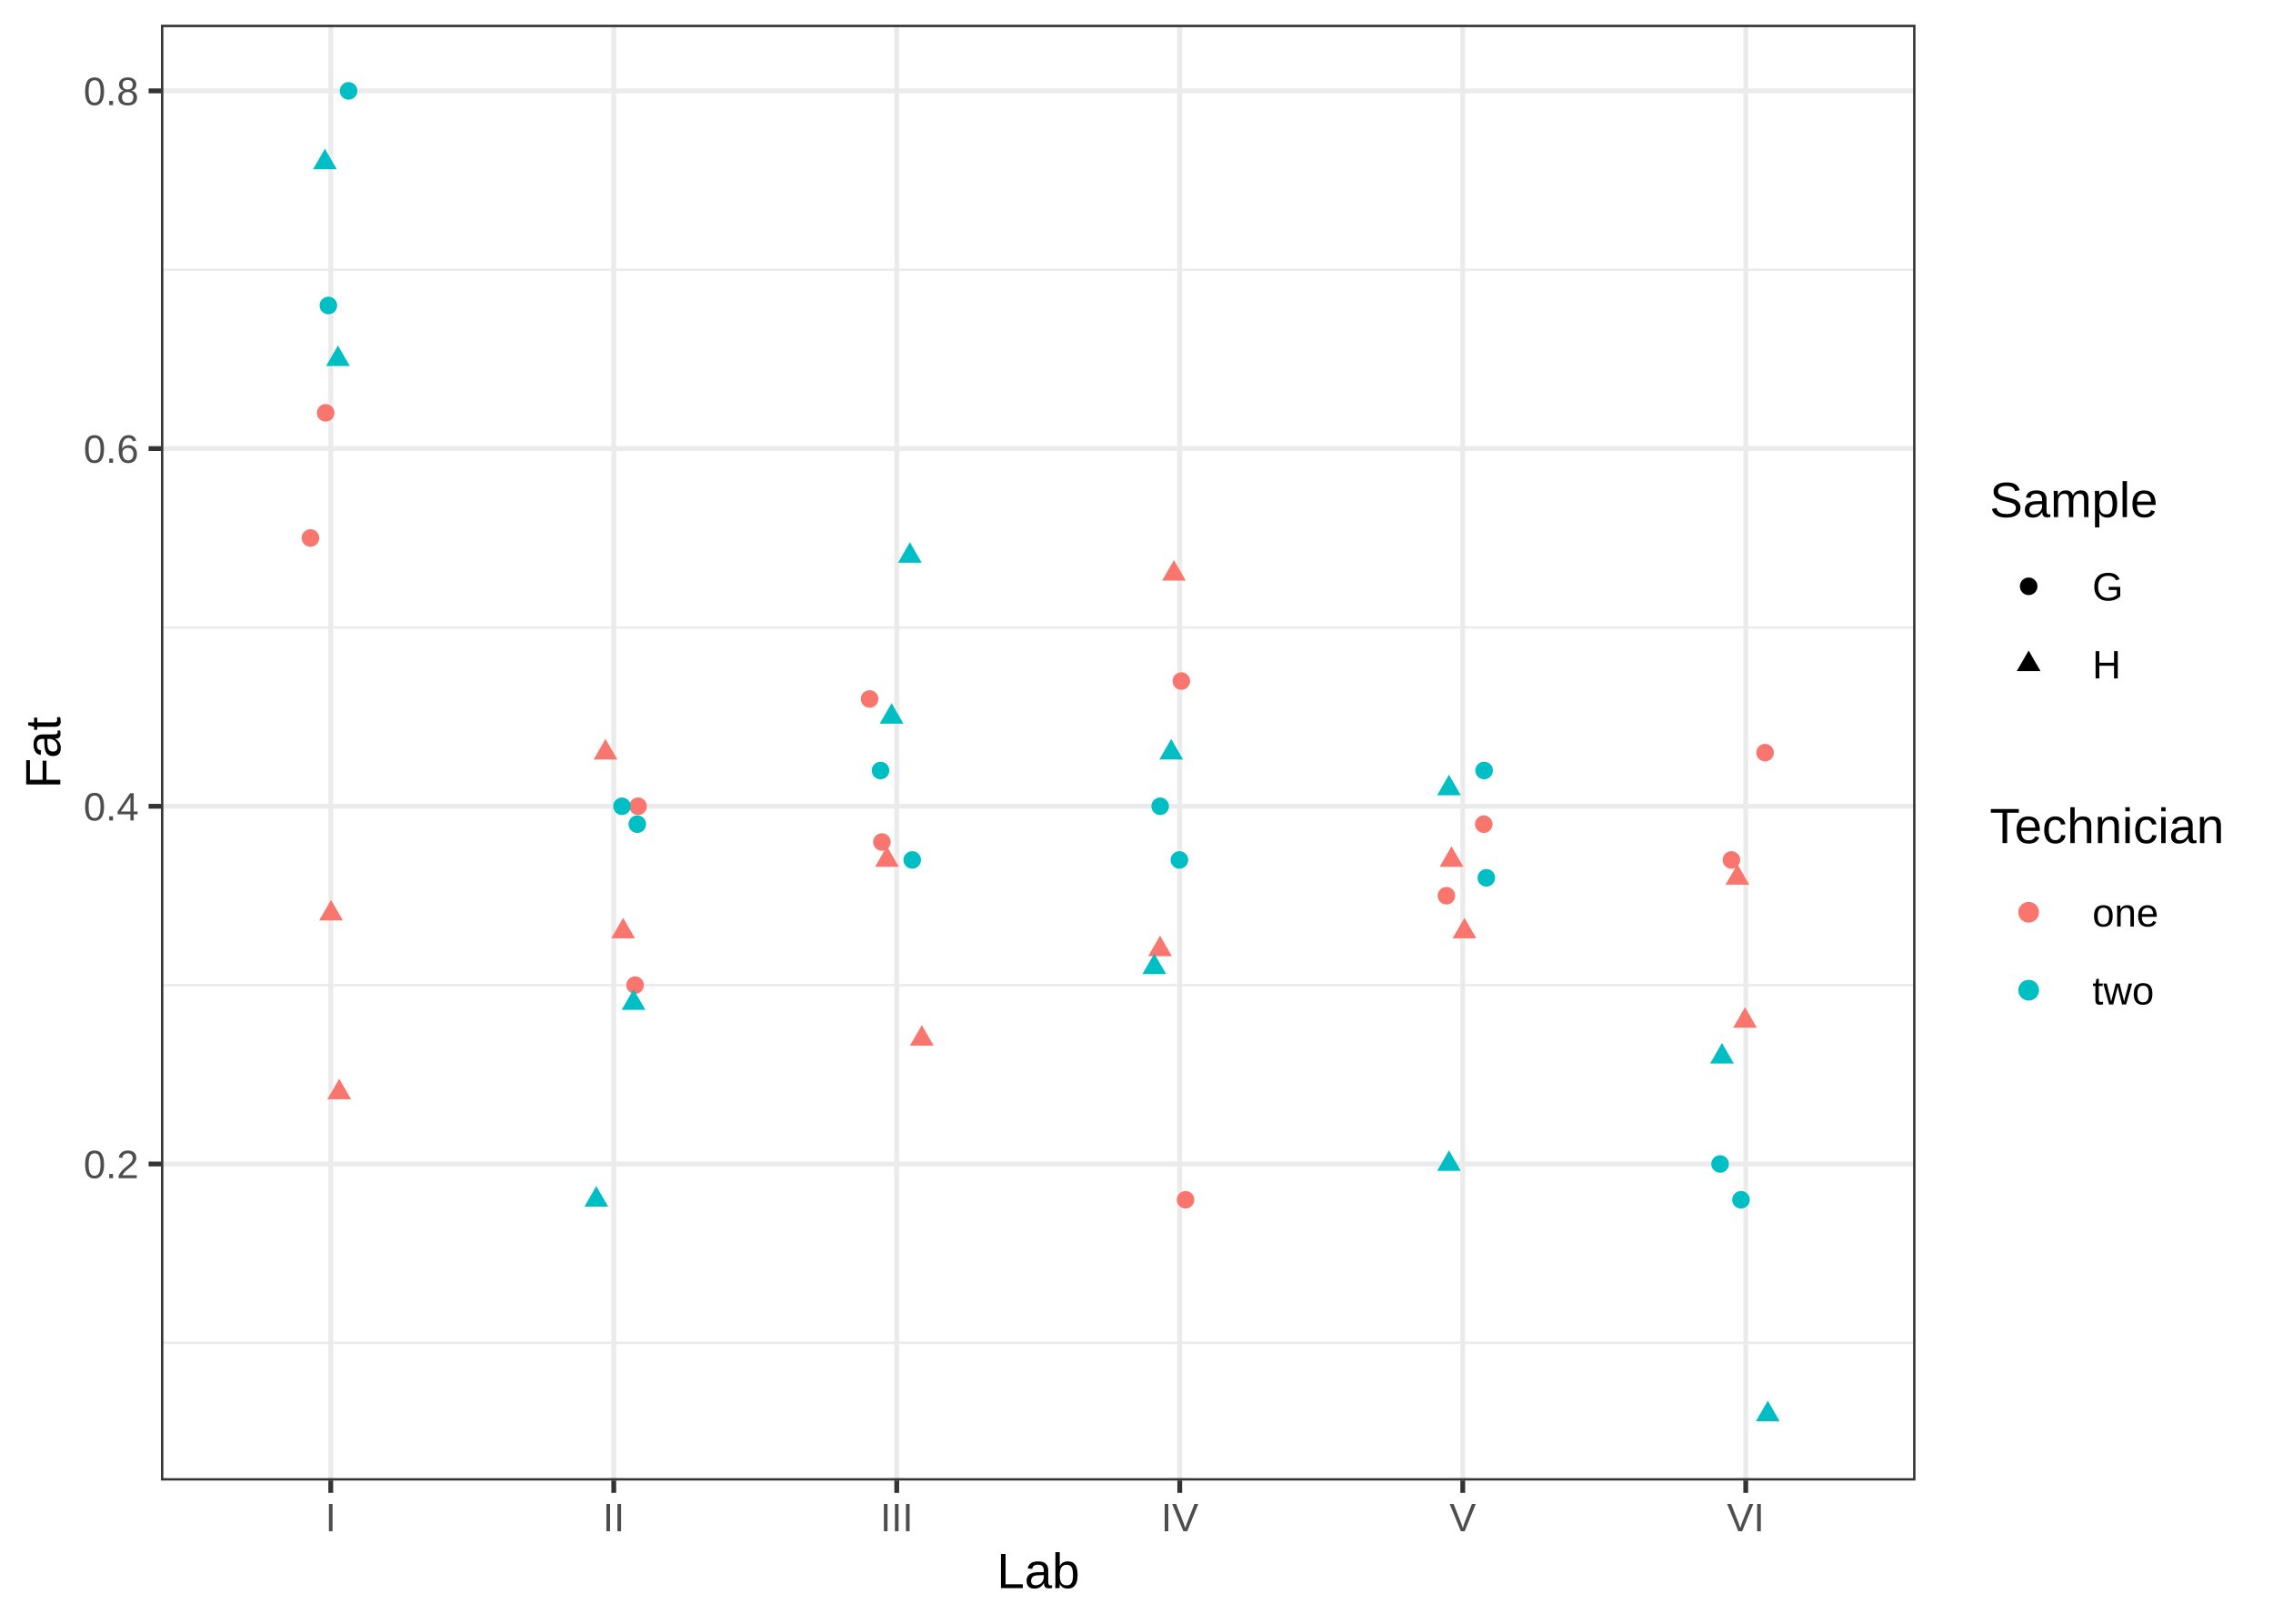
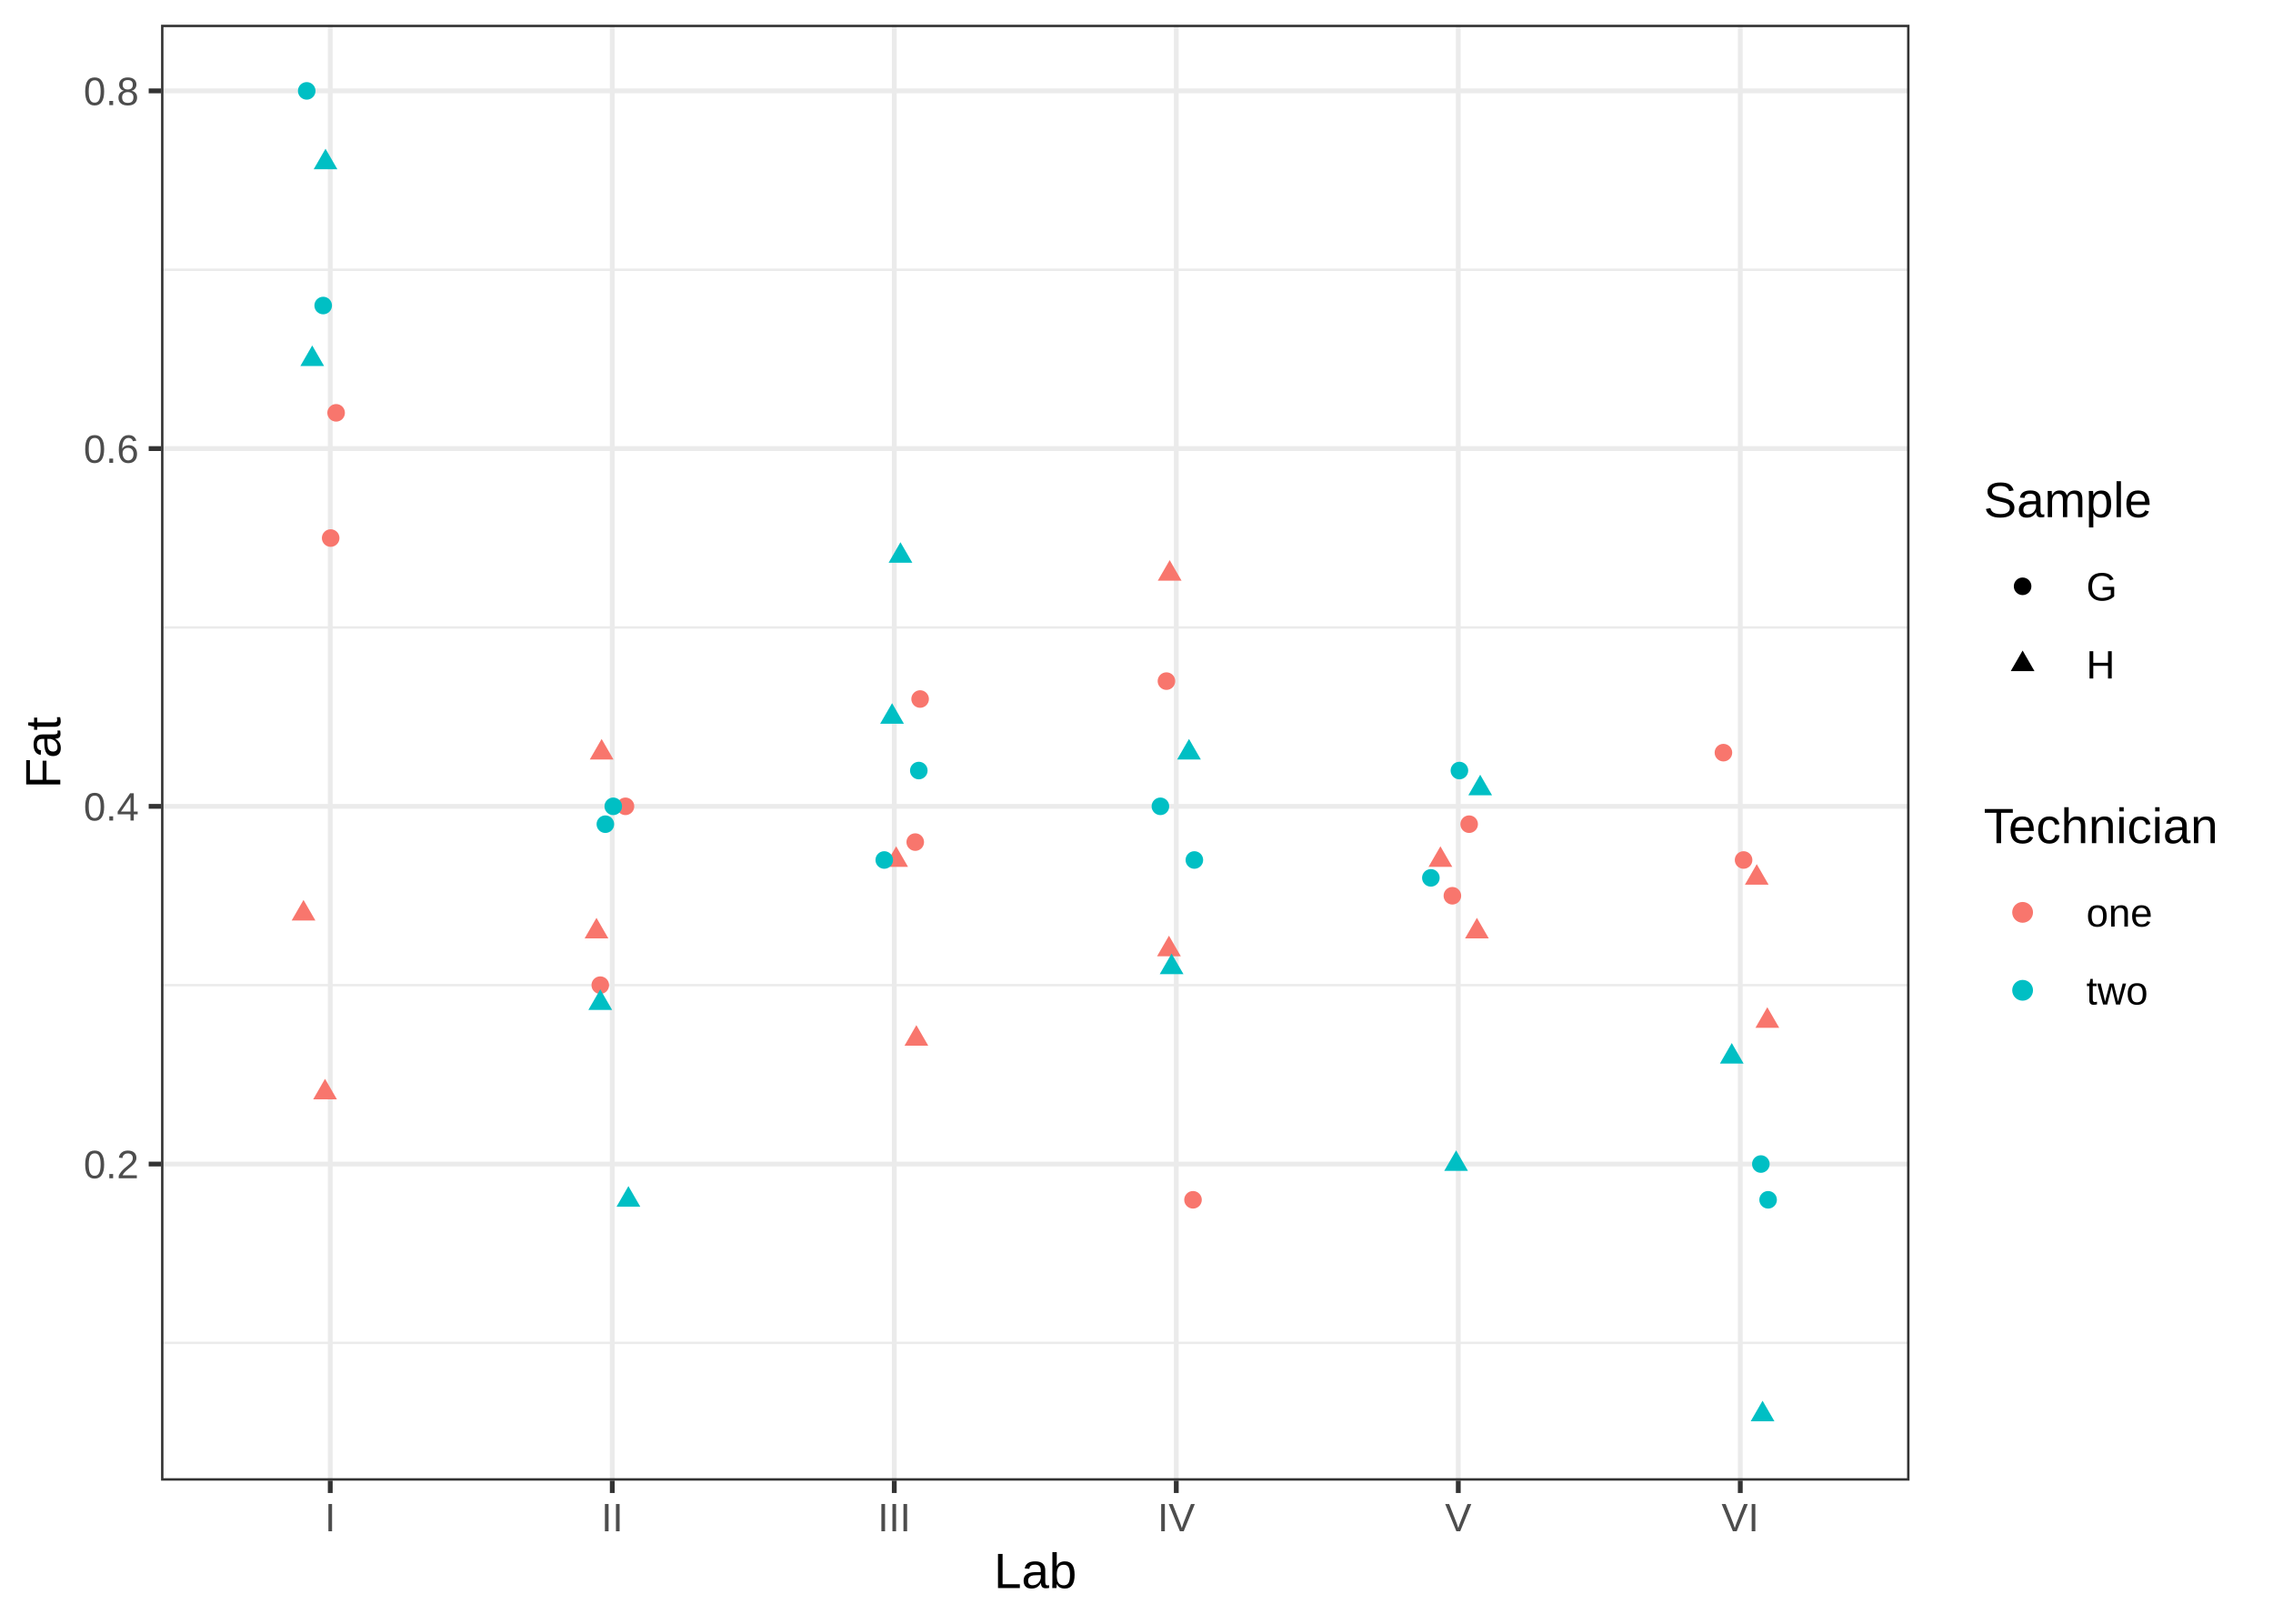
<svg xmlns="http://www.w3.org/2000/svg" class="svglite" width="504.00pt" height="360.00pt" viewBox="0 0 504.00 360.00">
  <defs>
    <style type="text/css">
    .svglite line, .svglite polyline, .svglite polygon, .svglite path, .svglite rect, .svglite circle {
      fill: none;
      stroke: #000000;
      stroke-linecap: round;
      stroke-linejoin: round;
      stroke-miterlimit: 10.00;
    }
    .svglite text {
      white-space: pre;
    }
  </style>
  </defs>
  <rect width="100%" height="100%" style="stroke: none; fill: #FFFFFF;" />
  <defs>
    <clipPath id="cpMC4wMHw1MDQuMDB8MC4wMHwzNjAuMDA=">
      <rect x="0.00" y="0.00" width="504.00" height="360.00" />
    </clipPath>
  </defs>
  <g clip-path="url(#cpMC4wMHw1MDQuMDB8MC4wMHwzNjAuMDA=)">
    <rect x="0.00" y="0.00" width="504.00" height="360.00" style="stroke-width: 1.07; stroke: #FFFFFF; fill: #FFFFFF;" />
  </g>
  <defs>
-     <clipPath id="cpMzUuNjl8NDI0Ljc0fDUuNDh8MzI4LjI1">
-       <rect x="35.69" y="5.48" width="389.04" height="322.77" />
+     <clipPath id="cpMzUuNzF8NDIzLjQwfDUuNDh8MzI4LjI3">
+       <rect x="35.71" y="5.48" width="387.69" height="322.79" />
    </clipPath>
  </defs>
-   <g clip-path="url(#cpMzUuNjl8NDI0Ljc0fDUuNDh8MzI4LjI1)">
-     <rect x="35.69" y="5.48" width="389.04" height="322.77" style="stroke-width: 1.07; stroke: none; fill: #FFFFFF;" />
-     <polyline points="35.69,297.72 424.74,297.72 " style="stroke-width: 0.53; stroke: #EBEBEB; stroke-linecap: butt;" />
-     <polyline points="35.69,218.41 424.74,218.41 " style="stroke-width: 0.53; stroke: #EBEBEB; stroke-linecap: butt;" />
-     <polyline points="35.69,139.11 424.74,139.11 " style="stroke-width: 0.53; stroke: #EBEBEB; stroke-linecap: butt;" />
-     <polyline points="35.69,59.80 424.74,59.80 " style="stroke-width: 0.53; stroke: #EBEBEB; stroke-linecap: butt;" />
-     <polyline points="35.69,258.07 424.74,258.07 " style="stroke-width: 1.07; stroke: #EBEBEB; stroke-linecap: butt;" />
-     <polyline points="35.69,178.76 424.74,178.76 " style="stroke-width: 1.07; stroke: #EBEBEB; stroke-linecap: butt;" />
-     <polyline points="35.69,99.46 424.74,99.46 " style="stroke-width: 1.07; stroke: #EBEBEB; stroke-linecap: butt;" />
-     <polyline points="35.69,20.15 424.74,20.15 " style="stroke-width: 1.07; stroke: #EBEBEB; stroke-linecap: butt;" />
-     <polyline points="73.34,328.25 73.34,5.48 " style="stroke-width: 1.07; stroke: #EBEBEB; stroke-linecap: butt;" />
-     <polyline points="136.09,328.25 136.09,5.48 " style="stroke-width: 1.07; stroke: #EBEBEB; stroke-linecap: butt;" />
-     <polyline points="198.84,328.25 198.84,5.48 " style="stroke-width: 1.07; stroke: #EBEBEB; stroke-linecap: butt;" />
-     <polyline points="261.59,328.25 261.59,5.48 " style="stroke-width: 1.07; stroke: #EBEBEB; stroke-linecap: butt;" />
-     <polyline points="324.34,328.25 324.34,5.48 " style="stroke-width: 1.07; stroke: #EBEBEB; stroke-linecap: butt;" />
-     <polyline points="387.09,328.25 387.09,5.48 " style="stroke-width: 1.07; stroke: #EBEBEB; stroke-linecap: butt;" />
-     <circle cx="72.21" cy="91.53" r="1.95" style="stroke-width: 0.71; stroke: none; fill: #F8766D;" />
-     <circle cx="68.84" cy="119.28" r="1.95" style="stroke-width: 0.71; stroke: none; fill: #F8766D;" />
-     <polygon points="73.40,199.51 76.03,204.07 70.77,204.07 " style="stroke-width: 0.71; stroke: none; fill: #F8766D;" />
-     <polygon points="75.22,239.17 77.85,243.72 72.58,243.72 " style="stroke-width: 0.71; stroke: none; fill: #F8766D;" />
-     <circle cx="77.29" cy="20.15" r="1.95" style="stroke-width: 0.71; stroke: none; fill: #00BFC4;" />
-     <circle cx="72.81" cy="67.73" r="1.95" style="stroke-width: 0.71; stroke: none; fill: #00BFC4;" />
-     <polygon points="72.04,32.97 74.68,37.53 69.41,37.53 " style="stroke-width: 0.71; stroke: none; fill: #00BFC4;" />
-     <polygon points="74.93,76.59 77.57,81.15 72.30,81.15 " style="stroke-width: 0.71; stroke: none; fill: #00BFC4;" />
-     <circle cx="140.82" cy="218.41" r="1.95" style="stroke-width: 0.71; stroke: none; fill: #F8766D;" />
-     <circle cx="141.48" cy="178.76" r="1.95" style="stroke-width: 0.71; stroke: none; fill: #F8766D;" />
-     <polygon points="138.16,203.48 140.80,208.04 135.53,208.04 " style="stroke-width: 0.71; stroke: none; fill: #F8766D;" />
-     <polygon points="134.25,163.83 136.89,168.39 131.62,168.39 " style="stroke-width: 0.71; stroke: none; fill: #F8766D;" />
-     <circle cx="141.31" cy="182.73" r="1.95" style="stroke-width: 0.71; stroke: none; fill: #00BFC4;" />
-     <circle cx="137.91" cy="178.76" r="1.95" style="stroke-width: 0.71; stroke: none; fill: #00BFC4;" />
-     <polygon points="140.47,219.34 143.11,223.90 137.84,223.90 " style="stroke-width: 0.71; stroke: none; fill: #00BFC4;" />
-     <polygon points="132.22,262.96 134.85,267.52 129.59,267.52 " style="stroke-width: 0.71; stroke: none; fill: #00BFC4;" />
-     <circle cx="192.81" cy="154.97" r="1.95" style="stroke-width: 0.71; stroke: none; fill: #F8766D;" />
-     <circle cx="195.55" cy="186.69" r="1.95" style="stroke-width: 0.71; stroke: none; fill: #F8766D;" />
-     <polygon points="204.40,227.27 207.03,231.83 201.76,231.83 " style="stroke-width: 0.71; stroke: none; fill: #F8766D;" />
-     <polygon points="196.67,187.62 199.30,192.18 194.03,192.18 " style="stroke-width: 0.71; stroke: none; fill: #F8766D;" />
-     <circle cx="202.27" cy="190.66" r="1.95" style="stroke-width: 0.71; stroke: none; fill: #00BFC4;" />
-     <circle cx="195.24" cy="170.83" r="1.95" style="stroke-width: 0.71; stroke: none; fill: #00BFC4;" />
-     <polygon points="197.70,155.89 200.33,160.45 195.06,160.45 " style="stroke-width: 0.71; stroke: none; fill: #00BFC4;" />
-     <polygon points="201.75,120.21 204.38,124.77 199.12,124.77 " style="stroke-width: 0.71; stroke: none; fill: #00BFC4;" />
-     <circle cx="262.88" cy="266.00" r="1.95" style="stroke-width: 0.71; stroke: none; fill: #F8766D;" />
-     <circle cx="261.94" cy="151.00" r="1.95" style="stroke-width: 0.71; stroke: none; fill: #F8766D;" />
-     <polygon points="260.30,124.17 262.93,128.73 257.67,128.73 " style="stroke-width: 0.71; stroke: none; fill: #F8766D;" />
-     <polygon points="257.22,207.44 259.85,212.00 254.58,212.00 " style="stroke-width: 0.71; stroke: none; fill: #F8766D;" />
-     <circle cx="257.25" cy="178.76" r="1.95" style="stroke-width: 0.71; stroke: none; fill: #00BFC4;" />
-     <circle cx="261.51" cy="190.66" r="1.95" style="stroke-width: 0.71; stroke: none; fill: #00BFC4;" />
-     <polygon points="255.94,211.41 258.58,215.97 253.31,215.97 " style="stroke-width: 0.71; stroke: none; fill: #00BFC4;" />
-     <polygon points="259.69,163.83 262.32,168.39 257.06,168.39 " style="stroke-width: 0.71; stroke: none; fill: #00BFC4;" />
-     <circle cx="320.72" cy="198.59" r="1.95" style="stroke-width: 0.71; stroke: none; fill: #F8766D;" />
-     <circle cx="329.00" cy="182.73" r="1.95" style="stroke-width: 0.71; stroke: none; fill: #F8766D;" />
-     <polygon points="321.85,187.62 324.48,192.18 319.22,192.18 " style="stroke-width: 0.71; stroke: none; fill: #F8766D;" />
-     <polygon points="324.72,203.48 327.35,208.04 322.08,208.04 " style="stroke-width: 0.71; stroke: none; fill: #F8766D;" />
-     <circle cx="329.08" cy="170.83" r="1.95" style="stroke-width: 0.71; stroke: none; fill: #00BFC4;" />
-     <circle cx="329.57" cy="194.62" r="1.95" style="stroke-width: 0.71; stroke: none; fill: #00BFC4;" />
-     <polygon points="321.29,255.03 323.92,259.59 318.66,259.59 " style="stroke-width: 0.71; stroke: none; fill: #00BFC4;" />
-     <polygon points="321.29,171.76 323.92,176.32 318.65,176.32 " style="stroke-width: 0.71; stroke: none; fill: #00BFC4;" />
-     <circle cx="383.91" cy="190.66" r="1.95" style="stroke-width: 0.71; stroke: none; fill: #F8766D;" />
-     <circle cx="391.38" cy="166.87" r="1.95" style="stroke-width: 0.71; stroke: none; fill: #F8766D;" />
-     <polygon points="386.93,223.30 389.56,227.86 384.30,227.86 " style="stroke-width: 0.71; stroke: none; fill: #F8766D;" />
-     <polygon points="385.24,191.58 387.87,196.14 382.61,196.14 " style="stroke-width: 0.71; stroke: none; fill: #F8766D;" />
-     <circle cx="386.03" cy="266.00" r="1.95" style="stroke-width: 0.71; stroke: none; fill: #00BFC4;" />
-     <circle cx="381.40" cy="258.07" r="1.95" style="stroke-width: 0.71; stroke: none; fill: #00BFC4;" />
-     <polygon points="381.82,231.23 384.45,235.79 379.19,235.79 " style="stroke-width: 0.71; stroke: none; fill: #00BFC4;" />
-     <polygon points="391.98,310.54 394.61,315.10 389.35,315.10 " style="stroke-width: 0.71; stroke: none; fill: #00BFC4;" />
-     <rect x="35.69" y="5.48" width="389.04" height="322.77" style="stroke-width: 1.07; stroke: #333333;" />
+   <g clip-path="url(#cpMzUuNzF8NDIzLjQwfDUuNDh8MzI4LjI3)">
+     <rect x="35.71" y="5.48" width="387.69" height="322.79" style="stroke-width: 1.07; stroke: none; fill: #FFFFFF;" />
+     <polyline points="35.71,297.73 423.40,297.73 " style="stroke-width: 0.53; stroke: #EBEBEB; stroke-linecap: butt;" />
+     <polyline points="35.71,218.42 423.40,218.42 " style="stroke-width: 0.53; stroke: #EBEBEB; stroke-linecap: butt;" />
+     <polyline points="35.71,139.11 423.40,139.11 " style="stroke-width: 0.53; stroke: #EBEBEB; stroke-linecap: butt;" />
+     <polyline points="35.71,59.81 423.40,59.81 " style="stroke-width: 0.53; stroke: #EBEBEB; stroke-linecap: butt;" />
+     <polyline points="35.71,258.08 423.40,258.08 " style="stroke-width: 1.07; stroke: #EBEBEB; stroke-linecap: butt;" />
+     <polyline points="35.71,178.77 423.40,178.77 " style="stroke-width: 1.07; stroke: #EBEBEB; stroke-linecap: butt;" />
+     <polyline points="35.71,99.46 423.40,99.46 " style="stroke-width: 1.07; stroke: #EBEBEB; stroke-linecap: butt;" />
+     <polyline points="35.71,20.15 423.40,20.15 " style="stroke-width: 1.07; stroke: #EBEBEB; stroke-linecap: butt;" />
+     <polyline points="73.23,328.27 73.23,5.48 " style="stroke-width: 1.07; stroke: #EBEBEB; stroke-linecap: butt;" />
+     <polyline points="135.76,328.27 135.76,5.48 " style="stroke-width: 1.07; stroke: #EBEBEB; stroke-linecap: butt;" />
+     <polyline points="198.29,328.27 198.29,5.48 " style="stroke-width: 1.07; stroke: #EBEBEB; stroke-linecap: butt;" />
+     <polyline points="260.82,328.27 260.82,5.48 " style="stroke-width: 1.07; stroke: #EBEBEB; stroke-linecap: butt;" />
+     <polyline points="323.35,328.27 323.35,5.48 " style="stroke-width: 1.07; stroke: #EBEBEB; stroke-linecap: butt;" />
+     <polyline points="385.88,328.27 385.88,5.48 " style="stroke-width: 1.07; stroke: #EBEBEB; stroke-linecap: butt;" />
+     <circle cx="74.53" cy="91.53" r="1.95" style="stroke-width: 0.71; stroke: none; fill: #F8766D;" />
+     <circle cx="73.32" cy="119.29" r="1.95" style="stroke-width: 0.71; stroke: none; fill: #F8766D;" />
+     <polygon points="67.30,199.52 69.93,204.08 64.67,204.08 " style="stroke-width: 0.71; stroke: none; fill: #F8766D;" />
+     <polygon points="72.07,239.18 74.71,243.74 69.44,243.74 " style="stroke-width: 0.71; stroke: none; fill: #F8766D;" />
+     <circle cx="68.01" cy="20.15" r="1.95" style="stroke-width: 0.71; stroke: none; fill: #00BFC4;" />
+     <circle cx="71.66" cy="67.74" r="1.95" style="stroke-width: 0.71; stroke: none; fill: #00BFC4;" />
+     <polygon points="72.18,32.97 74.81,37.53 69.55,37.53 " style="stroke-width: 0.71; stroke: none; fill: #00BFC4;" />
+     <polygon points="69.23,76.59 71.86,81.15 66.60,81.15 " style="stroke-width: 0.71; stroke: none; fill: #00BFC4;" />
+     <circle cx="133.10" cy="218.42" r="1.95" style="stroke-width: 0.71; stroke: none; fill: #F8766D;" />
+     <circle cx="138.69" cy="178.77" r="1.95" style="stroke-width: 0.71; stroke: none; fill: #F8766D;" />
+     <polygon points="132.26,203.49 134.89,208.05 129.63,208.05 " style="stroke-width: 0.71; stroke: none; fill: #F8766D;" />
+     <polygon points="133.40,163.83 136.03,168.39 130.77,168.39 " style="stroke-width: 0.71; stroke: none; fill: #F8766D;" />
+     <circle cx="134.23" cy="182.73" r="1.95" style="stroke-width: 0.71; stroke: none; fill: #00BFC4;" />
+     <circle cx="135.98" cy="178.77" r="1.95" style="stroke-width: 0.71; stroke: none; fill: #00BFC4;" />
+     <polygon points="133.10,219.35 135.73,223.91 130.46,223.91 " style="stroke-width: 0.71; stroke: none; fill: #00BFC4;" />
+     <polygon points="139.34,262.97 141.97,267.53 136.71,267.53 " style="stroke-width: 0.71; stroke: none; fill: #00BFC4;" />
+     <circle cx="204.02" cy="154.98" r="1.95" style="stroke-width: 0.71; stroke: none; fill: #F8766D;" />
+     <circle cx="202.94" cy="186.70" r="1.95" style="stroke-width: 0.71; stroke: none; fill: #F8766D;" />
+     <polygon points="203.19,227.28 205.82,231.84 200.56,231.84 " style="stroke-width: 0.71; stroke: none; fill: #F8766D;" />
+     <polygon points="198.71,187.63 201.34,192.19 196.08,192.19 " style="stroke-width: 0.71; stroke: none; fill: #F8766D;" />
+     <circle cx="196.07" cy="190.67" r="1.95" style="stroke-width: 0.71; stroke: none; fill: #00BFC4;" />
+     <circle cx="203.73" cy="170.84" r="1.95" style="stroke-width: 0.71; stroke: none; fill: #00BFC4;" />
+     <polygon points="197.80,155.90 200.43,160.46 195.16,160.46 " style="stroke-width: 0.71; stroke: none; fill: #00BFC4;" />
+     <polygon points="199.66,120.21 202.30,124.77 197.03,124.77 " style="stroke-width: 0.71; stroke: none; fill: #00BFC4;" />
+     <circle cx="264.53" cy="266.01" r="1.95" style="stroke-width: 0.71; stroke: none; fill: #F8766D;" />
+     <circle cx="258.64" cy="151.01" r="1.95" style="stroke-width: 0.71; stroke: none; fill: #F8766D;" />
+     <polygon points="259.36,124.18 261.99,128.74 256.72,128.74 " style="stroke-width: 0.71; stroke: none; fill: #F8766D;" />
+     <polygon points="259.20,207.45 261.83,212.01 256.56,212.01 " style="stroke-width: 0.71; stroke: none; fill: #F8766D;" />
+     <circle cx="257.30" cy="178.77" r="1.95" style="stroke-width: 0.71; stroke: none; fill: #00BFC4;" />
+     <circle cx="264.83" cy="190.67" r="1.95" style="stroke-width: 0.71; stroke: none; fill: #00BFC4;" />
+     <polygon points="259.78,211.42 262.42,215.98 257.15,215.98 " style="stroke-width: 0.71; stroke: none; fill: #00BFC4;" />
+     <polygon points="263.64,163.83 266.27,168.39 261.00,168.39 " style="stroke-width: 0.71; stroke: none; fill: #00BFC4;" />
+     <circle cx="322.04" cy="198.60" r="1.95" style="stroke-width: 0.71; stroke: none; fill: #F8766D;" />
+     <circle cx="325.76" cy="182.73" r="1.95" style="stroke-width: 0.71; stroke: none; fill: #F8766D;" />
+     <polygon points="319.39,187.63 322.02,192.19 316.75,192.19 " style="stroke-width: 0.71; stroke: none; fill: #F8766D;" />
+     <polygon points="327.48,203.49 330.11,208.05 324.85,208.05 " style="stroke-width: 0.71; stroke: none; fill: #F8766D;" />
+     <circle cx="323.60" cy="170.84" r="1.95" style="stroke-width: 0.71; stroke: none; fill: #00BFC4;" />
+     <circle cx="317.27" cy="194.63" r="1.95" style="stroke-width: 0.71; stroke: none; fill: #00BFC4;" />
+     <polygon points="322.87,255.04 325.50,259.60 320.23,259.60 " style="stroke-width: 0.71; stroke: none; fill: #00BFC4;" />
+     <polygon points="328.21,171.76 330.84,176.32 325.58,176.32 " style="stroke-width: 0.71; stroke: none; fill: #00BFC4;" />
+     <circle cx="386.61" cy="190.67" r="1.95" style="stroke-width: 0.71; stroke: none; fill: #F8766D;" />
+     <circle cx="382.14" cy="166.87" r="1.95" style="stroke-width: 0.71; stroke: none; fill: #F8766D;" />
+     <polygon points="391.87,223.31 394.51,227.87 389.24,227.87 " style="stroke-width: 0.71; stroke: none; fill: #F8766D;" />
+     <polygon points="389.53,191.59 392.16,196.15 386.90,196.15 " style="stroke-width: 0.71; stroke: none; fill: #F8766D;" />
+     <circle cx="392.05" cy="266.01" r="1.95" style="stroke-width: 0.71; stroke: none; fill: #00BFC4;" />
+     <circle cx="390.44" cy="258.08" r="1.95" style="stroke-width: 0.71; stroke: none; fill: #00BFC4;" />
+     <polygon points="383.99,231.25 386.62,235.81 381.36,235.81 " style="stroke-width: 0.71; stroke: none; fill: #00BFC4;" />
+     <polygon points="390.82,310.55 393.45,315.11 388.19,315.11 " style="stroke-width: 0.71; stroke: none; fill: #00BFC4;" />
+     <rect x="35.71" y="5.48" width="387.69" height="322.79" style="stroke-width: 1.07; stroke: #333333;" />
  </g>
  <g clip-path="url(#cpMC4wMHw1MDQuMDB8MC4wMHwzNjAuMDA=)">
-     <text x="30.76" y="261.22" text-anchor="end" style="font-size: 8.80px;fill: #4D4D4D; font-family: &quot;Arial&quot;;" textLength="12.23px" lengthAdjust="spacingAndGlyphs">0.2</text>
-     <text x="30.76" y="181.91" text-anchor="end" style="font-size: 8.80px;fill: #4D4D4D; font-family: &quot;Arial&quot;;" textLength="12.23px" lengthAdjust="spacingAndGlyphs">0.4</text>
-     <text x="30.76" y="102.61" text-anchor="end" style="font-size: 8.80px;fill: #4D4D4D; font-family: &quot;Arial&quot;;" textLength="12.23px" lengthAdjust="spacingAndGlyphs">0.6</text>
-     <text x="30.76" y="23.30" text-anchor="end" style="font-size: 8.80px;fill: #4D4D4D; font-family: &quot;Arial&quot;;" textLength="12.23px" lengthAdjust="spacingAndGlyphs">0.8</text>
-     <polyline points="32.95,258.07 35.69,258.07 " style="stroke-width: 1.07; stroke: #333333; stroke-linecap: butt;" />
-     <polyline points="32.95,178.76 35.69,178.76 " style="stroke-width: 1.07; stroke: #333333; stroke-linecap: butt;" />
-     <polyline points="32.95,99.46 35.69,99.46 " style="stroke-width: 1.07; stroke: #333333; stroke-linecap: butt;" />
-     <polyline points="32.95,20.15 35.69,20.15 " style="stroke-width: 1.07; stroke: #333333; stroke-linecap: butt;" />
-     <polyline points="73.34,330.99 73.34,328.25 " style="stroke-width: 1.07; stroke: #333333; stroke-linecap: butt;" />
-     <polyline points="136.09,330.99 136.09,328.25 " style="stroke-width: 1.07; stroke: #333333; stroke-linecap: butt;" />
-     <polyline points="198.84,330.99 198.84,328.25 " style="stroke-width: 1.07; stroke: #333333; stroke-linecap: butt;" />
-     <polyline points="261.59,330.99 261.59,328.25 " style="stroke-width: 1.07; stroke: #333333; stroke-linecap: butt;" />
-     <polyline points="324.34,330.99 324.34,328.25 " style="stroke-width: 1.07; stroke: #333333; stroke-linecap: butt;" />
-     <polyline points="387.09,330.99 387.09,328.25 " style="stroke-width: 1.07; stroke: #333333; stroke-linecap: butt;" />
-     <text x="73.34" y="339.49" text-anchor="middle" style="font-size: 8.80px;fill: #4D4D4D; font-family: &quot;Arial&quot;;" textLength="2.44px" lengthAdjust="spacingAndGlyphs">I</text>
-     <text x="136.09" y="339.49" text-anchor="middle" style="font-size: 8.80px;fill: #4D4D4D; font-family: &quot;Arial&quot;;" textLength="4.88px" lengthAdjust="spacingAndGlyphs">II</text>
-     <text x="198.84" y="339.49" text-anchor="middle" style="font-size: 8.80px;fill: #4D4D4D; font-family: &quot;Arial&quot;;" textLength="7.32px" lengthAdjust="spacingAndGlyphs">III</text>
-     <text x="261.59" y="339.49" text-anchor="middle" style="font-size: 8.80px;fill: #4D4D4D; font-family: &quot;Arial&quot;;" textLength="8.31px" lengthAdjust="spacingAndGlyphs">IV</text>
-     <text x="324.34" y="339.49" text-anchor="middle" style="font-size: 8.80px;fill: #4D4D4D; font-family: &quot;Arial&quot;;" textLength="5.87px" lengthAdjust="spacingAndGlyphs">V</text>
-     <text x="387.09" y="339.49" text-anchor="middle" style="font-size: 8.80px;fill: #4D4D4D; font-family: &quot;Arial&quot;;" textLength="8.31px" lengthAdjust="spacingAndGlyphs">VI</text>
-     <text x="230.22" y="352.10" text-anchor="middle" style="font-size: 11.00px; font-family: &quot;Arial&quot;;" textLength="18.36px" lengthAdjust="spacingAndGlyphs">Lab</text>
+     <text x="30.78" y="261.23" text-anchor="end" style="font-size: 8.80px;fill: #4D4D4D; font-family: &quot;Arial&quot;;" textLength="12.23px" lengthAdjust="spacingAndGlyphs">0.2</text>
+     <text x="30.78" y="181.92" text-anchor="end" style="font-size: 8.80px;fill: #4D4D4D; font-family: &quot;Arial&quot;;" textLength="12.23px" lengthAdjust="spacingAndGlyphs">0.4</text>
+     <text x="30.78" y="102.61" text-anchor="end" style="font-size: 8.80px;fill: #4D4D4D; font-family: &quot;Arial&quot;;" textLength="12.23px" lengthAdjust="spacingAndGlyphs">0.6</text>
+     <text x="30.78" y="23.31" text-anchor="end" style="font-size: 8.80px;fill: #4D4D4D; font-family: &quot;Arial&quot;;" textLength="12.23px" lengthAdjust="spacingAndGlyphs">0.8</text>
+     <polyline points="32.97,258.08 35.71,258.08 " style="stroke-width: 1.07; stroke: #333333; stroke-linecap: butt;" />
+     <polyline points="32.97,178.77 35.71,178.77 " style="stroke-width: 1.07; stroke: #333333; stroke-linecap: butt;" />
+     <polyline points="32.97,99.46 35.71,99.46 " style="stroke-width: 1.07; stroke: #333333; stroke-linecap: butt;" />
+     <polyline points="32.97,20.15 35.71,20.15 " style="stroke-width: 1.07; stroke: #333333; stroke-linecap: butt;" />
+     <polyline points="73.23,331.01 73.23,328.27 " style="stroke-width: 1.07; stroke: #333333; stroke-linecap: butt;" />
+     <polyline points="135.76,331.01 135.76,328.27 " style="stroke-width: 1.07; stroke: #333333; stroke-linecap: butt;" />
+     <polyline points="198.29,331.01 198.29,328.27 " style="stroke-width: 1.07; stroke: #333333; stroke-linecap: butt;" />
+     <polyline points="260.82,331.01 260.82,328.27 " style="stroke-width: 1.07; stroke: #333333; stroke-linecap: butt;" />
+     <polyline points="323.35,331.01 323.35,328.27 " style="stroke-width: 1.07; stroke: #333333; stroke-linecap: butt;" />
+     <polyline points="385.88,331.01 385.88,328.27 " style="stroke-width: 1.07; stroke: #333333; stroke-linecap: butt;" />
+     <text x="73.23" y="339.50" text-anchor="middle" style="font-size: 8.80px;fill: #4D4D4D; font-family: &quot;Arial&quot;;" textLength="2.44px" lengthAdjust="spacingAndGlyphs">I</text>
+     <text x="135.76" y="339.50" text-anchor="middle" style="font-size: 8.80px;fill: #4D4D4D; font-family: &quot;Arial&quot;;" textLength="4.88px" lengthAdjust="spacingAndGlyphs">II</text>
+     <text x="198.29" y="339.50" text-anchor="middle" style="font-size: 8.80px;fill: #4D4D4D; font-family: &quot;Arial&quot;;" textLength="7.32px" lengthAdjust="spacingAndGlyphs">III</text>
+     <text x="260.82" y="339.50" text-anchor="middle" style="font-size: 8.80px;fill: #4D4D4D; font-family: &quot;Arial&quot;;" textLength="8.31px" lengthAdjust="spacingAndGlyphs">IV</text>
+     <text x="323.35" y="339.50" text-anchor="middle" style="font-size: 8.80px;fill: #4D4D4D; font-family: &quot;Arial&quot;;" textLength="5.87px" lengthAdjust="spacingAndGlyphs">V</text>
+     <text x="385.88" y="339.50" text-anchor="middle" style="font-size: 8.80px;fill: #4D4D4D; font-family: &quot;Arial&quot;;" textLength="8.31px" lengthAdjust="spacingAndGlyphs">VI</text>
+     <text x="229.56" y="352.09" text-anchor="middle" style="font-size: 11.00px; font-family: &quot;Arial&quot;;" textLength="18.36px" lengthAdjust="spacingAndGlyphs">Lab</text>
    <text transform="translate(13.37,166.87) rotate(-90)" text-anchor="middle" style="font-size: 11.00px; font-family: &quot;Arial&quot;;" textLength="15.89px" lengthAdjust="spacingAndGlyphs">Fat</text>
-     <rect x="435.70" y="100.07" width="48.25" height="61.32" style="stroke-width: 1.07; stroke: none; fill: #FFFFFF;" />
-     <text x="441.18" y="114.65" style="font-size: 11.00px; font-family: &quot;Arial&quot;;" textLength="37.30px" lengthAdjust="spacingAndGlyphs">Sample</text>
-     <rect x="441.18" y="121.35" width="17.28" height="17.28" style="stroke-width: 1.07; stroke: none; fill: #FFFFFF;" />
-     <circle cx="449.82" cy="129.99" r="1.95" style="stroke-width: 0.71; stroke: none; fill: #000000;" />
-     <rect x="441.18" y="138.63" width="17.28" height="17.28" style="stroke-width: 1.07; stroke: none; fill: #FFFFFF;" />
-     <polygon points="449.82,144.23 452.45,148.79 447.18,148.79 " style="stroke-width: 0.71; stroke: none; fill: #000000;" />
-     <text x="463.94" y="133.14" style="font-size: 8.80px; font-family: &quot;Arial&quot;;" textLength="6.84px" lengthAdjust="spacingAndGlyphs">G</text>
-     <text x="463.94" y="150.42" style="font-size: 8.80px; font-family: &quot;Arial&quot;;" textLength="6.35px" lengthAdjust="spacingAndGlyphs">H</text>
-     <rect x="435.70" y="172.34" width="62.82" height="61.32" style="stroke-width: 1.07; stroke: none; fill: #FFFFFF;" />
-     <text x="441.18" y="186.93" style="font-size: 11.00px; font-family: &quot;Arial&quot;;" textLength="53.20px" lengthAdjust="spacingAndGlyphs">Technician</text>
-     <rect x="441.18" y="193.62" width="17.28" height="17.28" style="stroke-width: 1.07; stroke: none; fill: #FFFFFF;" />
-     <circle cx="449.82" cy="202.26" r="1.95" style="stroke-width: 0.71; stroke: #F8766D; fill: #F8766D;" />
-     <rect x="441.18" y="210.90" width="17.28" height="17.28" style="stroke-width: 1.07; stroke: none; fill: #FFFFFF;" />
-     <circle cx="449.82" cy="219.54" r="1.95" style="stroke-width: 0.71; stroke: #00BFC4; fill: #00BFC4;" />
-     <text x="463.94" y="205.42" style="font-size: 8.80px; font-family: &quot;Arial&quot;;" textLength="14.69px" lengthAdjust="spacingAndGlyphs">one</text>
-     <text x="463.94" y="222.70" style="font-size: 8.80px; font-family: &quot;Arial&quot;;" textLength="13.69px" lengthAdjust="spacingAndGlyphs">two</text>
+     <rect x="434.36" y="100.07" width="48.26" height="61.32" style="stroke-width: 1.07; stroke: none; fill: #FFFFFF;" />
+     <text x="439.84" y="114.66" style="font-size: 11.00px; font-family: &quot;Arial&quot;;" textLength="37.30px" lengthAdjust="spacingAndGlyphs">Sample</text>
+     <rect x="439.84" y="121.35" width="17.28" height="17.28" style="stroke-width: 1.07; stroke: none; fill: #FFFFFF;" />
+     <circle cx="448.48" cy="129.99" r="1.95" style="stroke-width: 0.71; stroke: none; fill: #000000;" />
+     <rect x="439.84" y="138.63" width="17.28" height="17.28" style="stroke-width: 1.07; stroke: none; fill: #FFFFFF;" />
+     <polygon points="448.48,144.23 451.11,148.79 445.85,148.79 " style="stroke-width: 0.71; stroke: none; fill: #000000;" />
+     <text x="462.60" y="133.15" style="font-size: 8.80px; font-family: &quot;Arial&quot;;" textLength="6.84px" lengthAdjust="spacingAndGlyphs">G</text>
+     <text x="462.60" y="150.43" style="font-size: 8.80px; font-family: &quot;Arial&quot;;" textLength="6.35px" lengthAdjust="spacingAndGlyphs">H</text>
+     <rect x="434.36" y="172.35" width="64.16" height="61.32" style="stroke-width: 1.07; stroke: none; fill: #FFFFFF;" />
+     <text x="439.84" y="186.94" style="font-size: 11.00px; font-family: &quot;Arial&quot;;" textLength="53.20px" lengthAdjust="spacingAndGlyphs">Technician</text>
+     <rect x="439.84" y="193.64" width="17.28" height="17.28" style="stroke-width: 1.07; stroke: none; fill: #FFFFFF;" />
+     <circle cx="448.48" cy="202.28" r="1.95" style="stroke-width: 0.71; stroke: #F8766D; fill: #F8766D;" />
+     <rect x="439.84" y="210.92" width="17.28" height="17.28" style="stroke-width: 1.07; stroke: none; fill: #FFFFFF;" />
+     <circle cx="448.48" cy="219.56" r="1.95" style="stroke-width: 0.71; stroke: #00BFC4; fill: #00BFC4;" />
+     <text x="462.60" y="205.43" style="font-size: 8.80px; font-family: &quot;Arial&quot;;" textLength="14.69px" lengthAdjust="spacingAndGlyphs">one</text>
+     <text x="462.60" y="222.71" style="font-size: 8.80px; font-family: &quot;Arial&quot;;" textLength="13.69px" lengthAdjust="spacingAndGlyphs">two</text>
  </g>
</svg>
